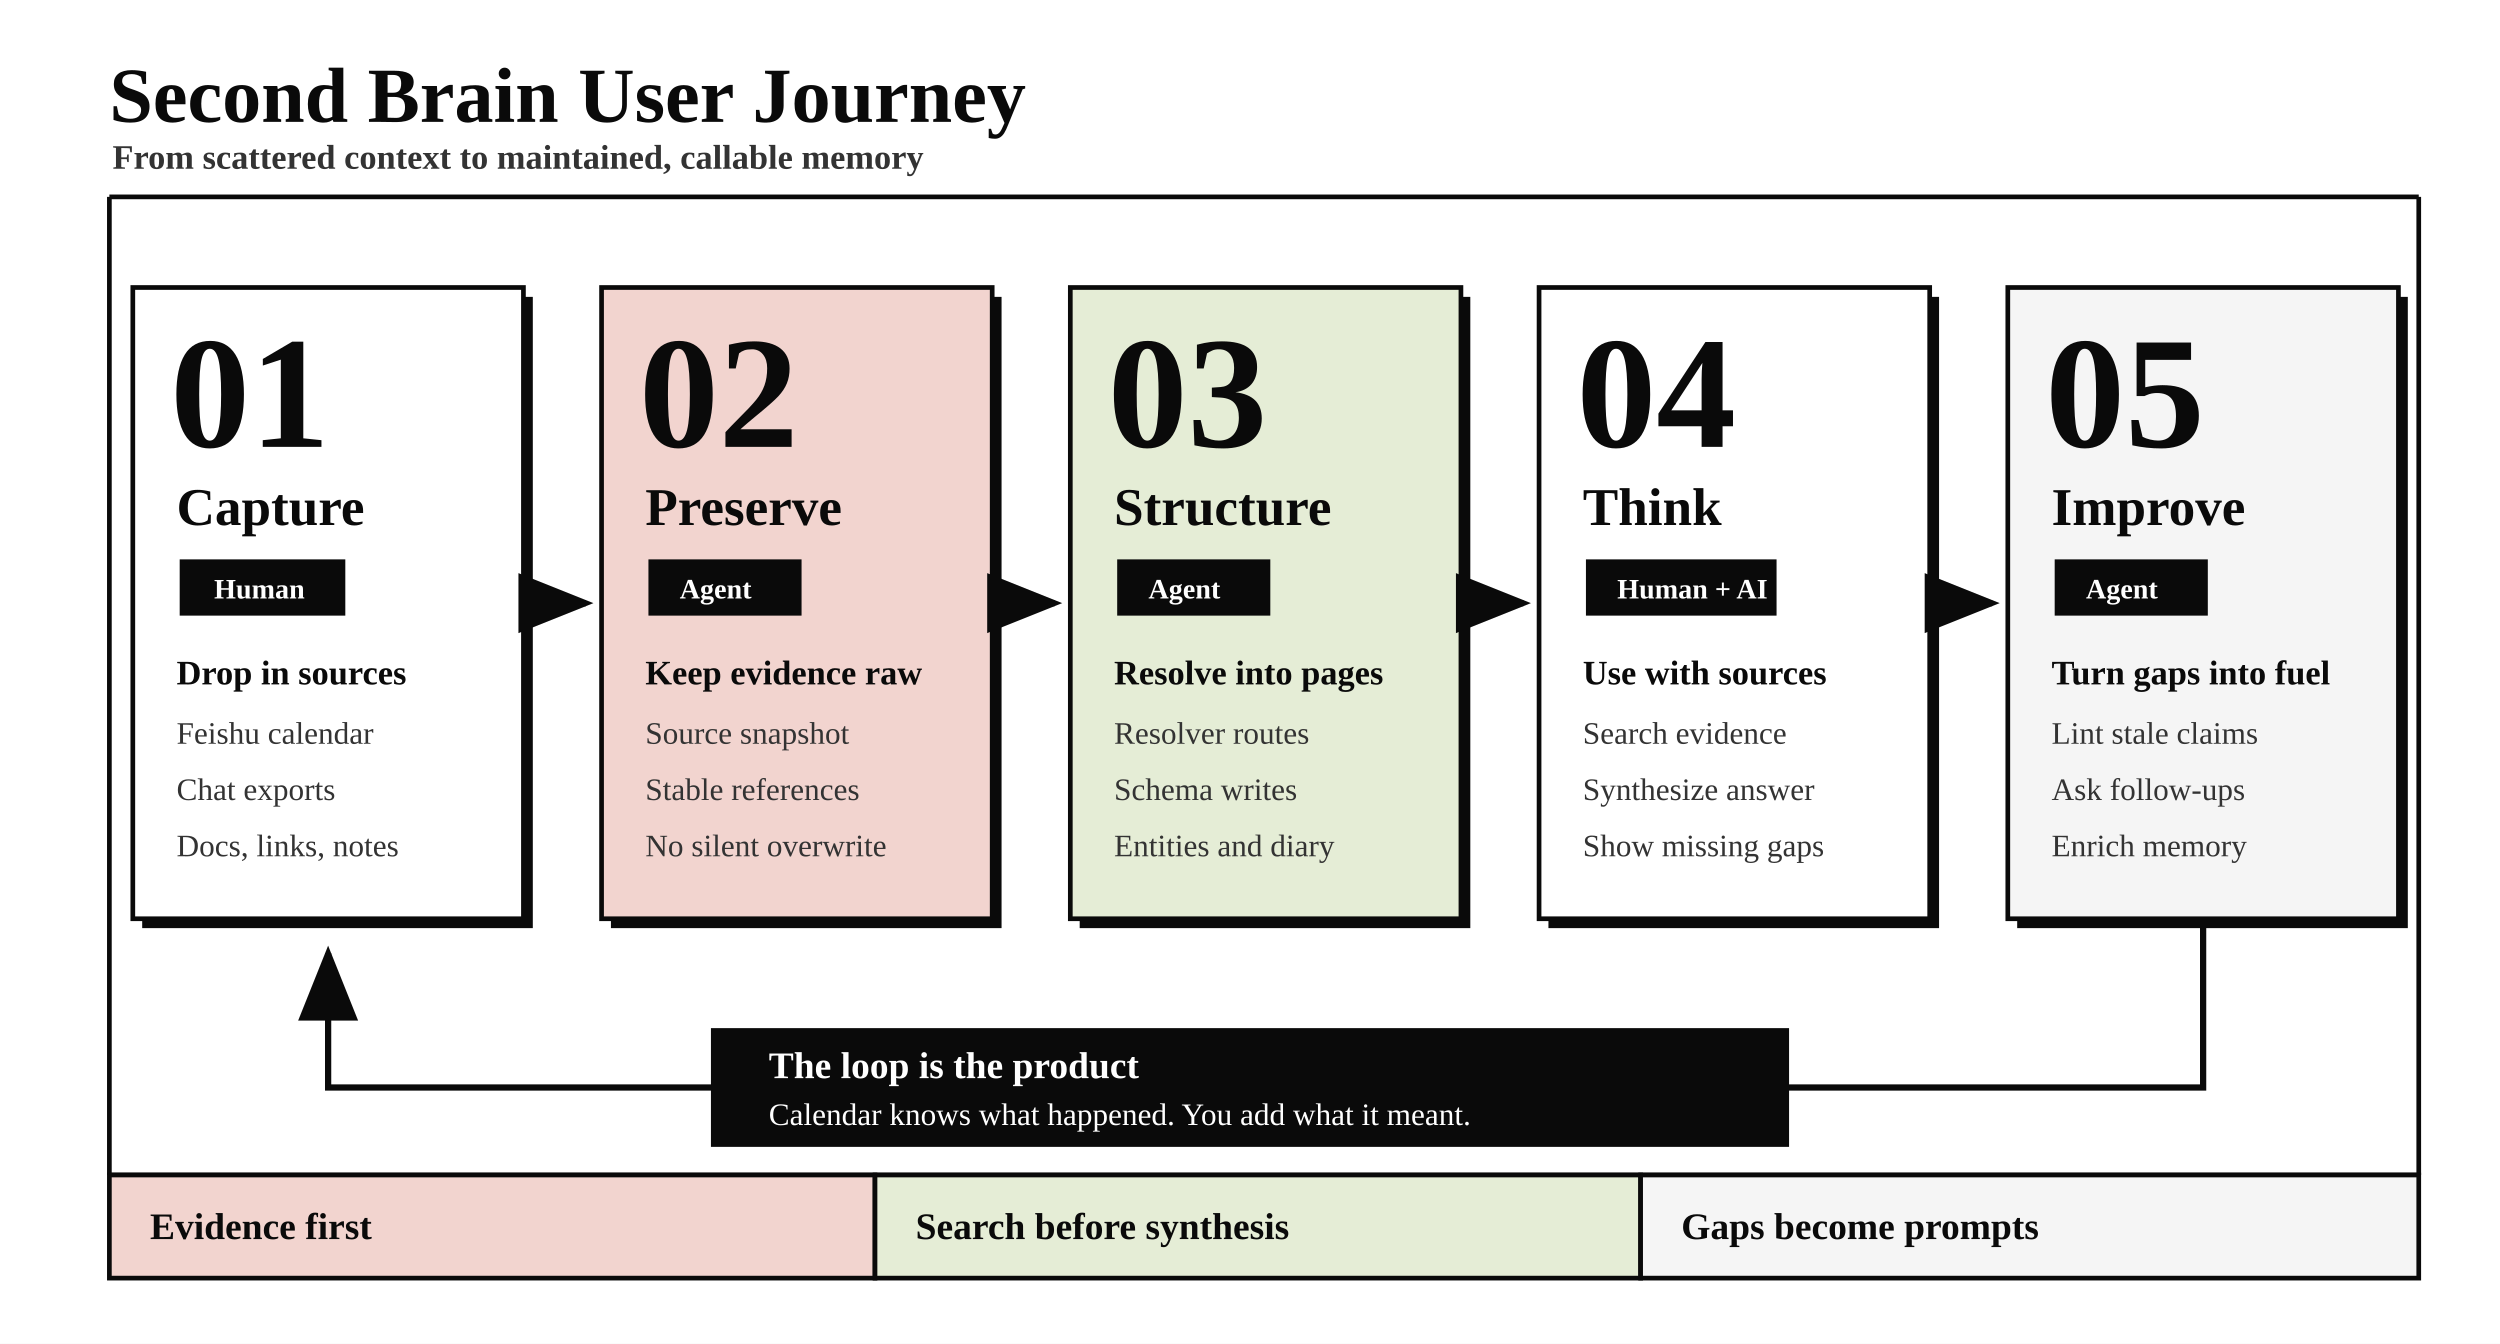
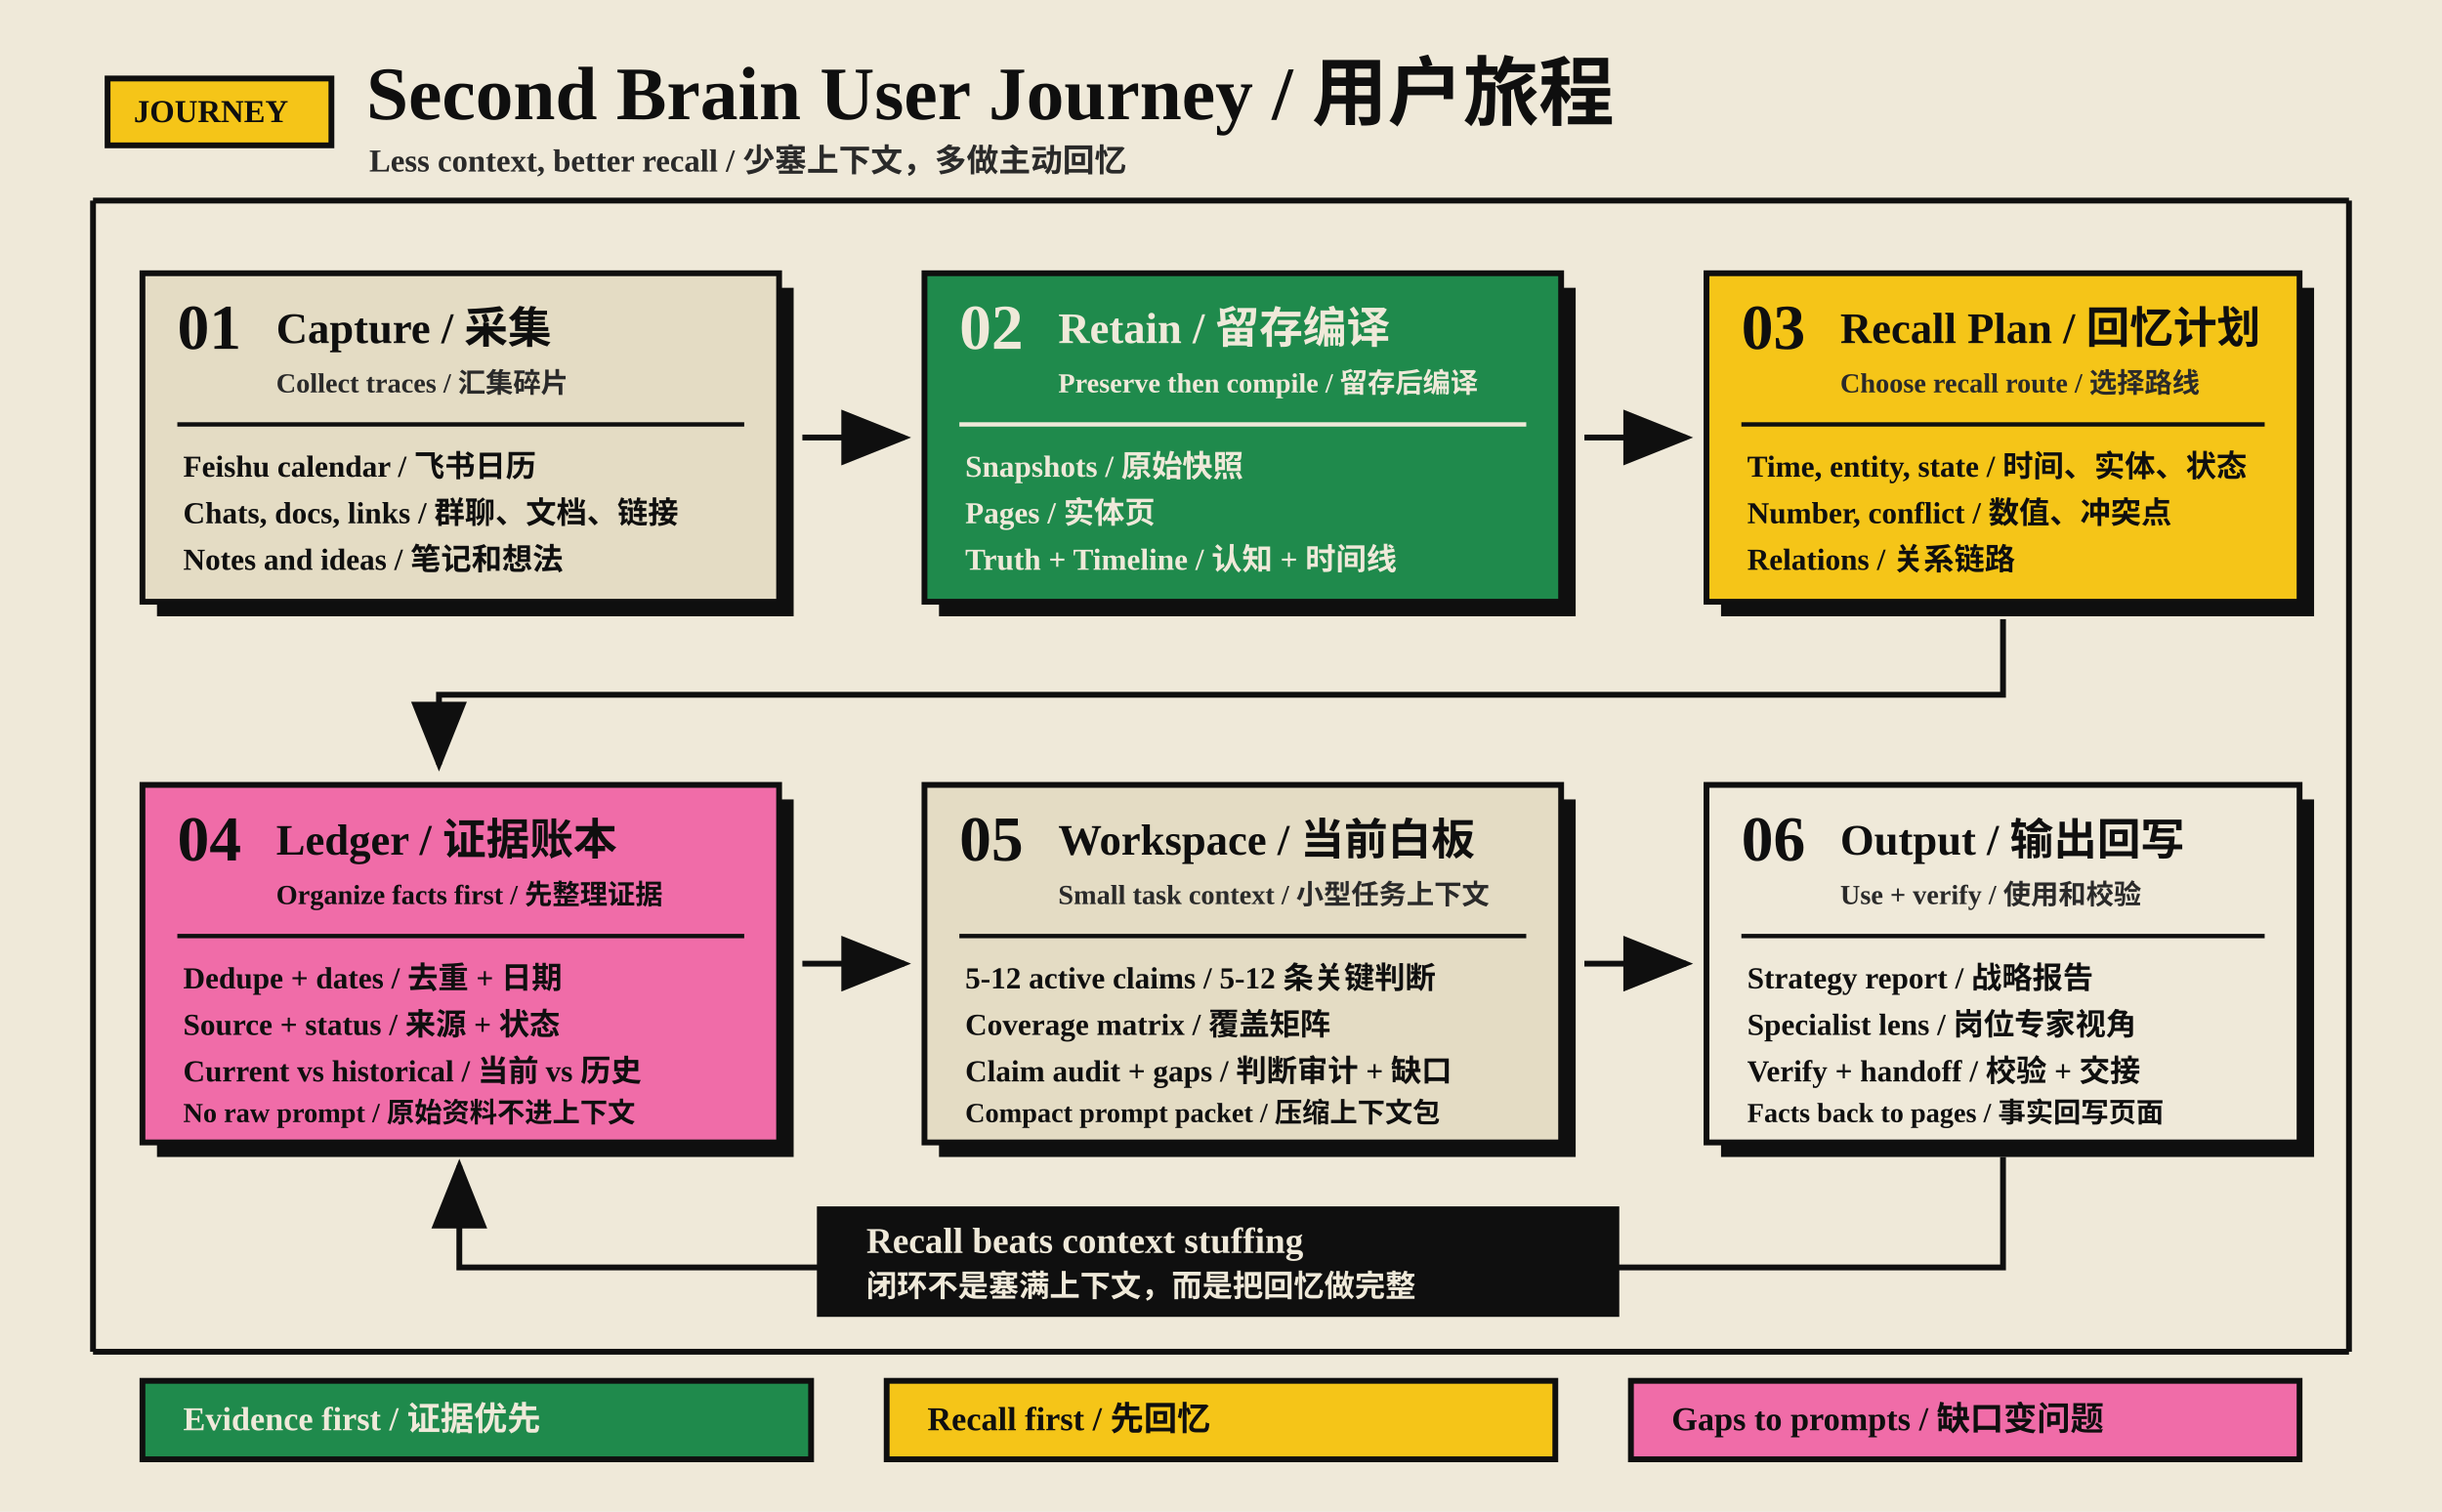
- <svg xmlns="http://www.w3.org/2000/svg" width="1600" height="860" viewBox="0 0 1600 860" fill="none" role="img" aria-labelledby="title desc">
+ <svg xmlns="http://www.w3.org/2000/svg" width="1680" height="1040" viewBox="0 0 1680 1040" fill="none" role="img" aria-labelledby="title desc">
  <defs>
    <marker id="arrow" markerWidth="12" markerHeight="12" refX="9" refY="4" orient="auto" markerUnits="strokeWidth" viewBox="0 0 10 8">
-       <path d="M0 0 L10 4 L0 8 z" fill="#0A0A0A" />
+       <path d="M0 0 L10 4 L0 8 z" fill="#0F0F0F" />
    </marker>
  </defs>
-   <rect x="0" y="0" width="1600" height="860" fill="#FFFFFF" />
-   <line x1="70" y1="126" x2="1548" y2="126" stroke="#0A0A0A" stroke-width="3" />
-   <line x1="70" y1="752" x2="1548" y2="752" stroke="#0A0A0A" stroke-width="3" />
-   <line x1="70" y1="126" x2="70" y2="752" stroke="#0A0A0A" stroke-width="3" />
-   <line x1="1548" y1="126" x2="1548" y2="752" stroke="#0A0A0A" stroke-width="3" />
-   <text x="70" y="78" fill="#0A0A0A" font-size="50" font-weight="800">Second Brain User Journey</text>
-   <text x="72" y="108" fill="#333333" font-size="22" font-weight="600">From scattered context to maintained, callable memory</text>
-   <g transform="translate(85 184)">
-     <rect x="6" y="6" width="250" height="404" fill="#0A0A0A" />
-     <rect x="0" y="0" width="250" height="404" fill="#FFFFFF" stroke="#0A0A0A" stroke-width="3" />
-     <text x="24" y="102" fill="#0A0A0A" font-size="102" font-weight="900">01</text>
-     <text x="28" y="152" fill="#0A0A0A" font-size="34" font-weight="800">Capture</text>
-     <rect x="30" y="174" width="106" height="36" fill="#0A0A0A" />
-     <text x="52" y="199" fill="#FFFFFF" font-size="18" font-weight="700">Human</text>
-     <text x="28" y="254" fill="#0A0A0A" font-size="22" font-weight="800">Drop in sources</text>
-     <text x="28" y="292" fill="#333333" font-size="20">Feishu calendar</text>
-     <text x="28" y="328" fill="#333333" font-size="20">Chat exports</text>
-     <text x="28" y="364" fill="#333333" font-size="20">Docs, links, notes</text>
+   <rect x="0" y="0" width="1680" height="1040" fill="#EFE9D9" />
+   <line x1="64" y1="138" x2="1616" y2="138" stroke="#0F0F0F" stroke-width="4" />
+   <line x1="64" y1="930" x2="1616" y2="930" stroke="#0F0F0F" stroke-width="4" />
+   <line x1="64" y1="138" x2="64" y2="930" stroke="#0F0F0F" stroke-width="4" />
+   <line x1="1616" y1="138" x2="1616" y2="930" stroke="#0F0F0F" stroke-width="4" />
+   <rect x="74" y="54" width="154" height="46" fill="#F5C518" stroke="#0F0F0F" stroke-width="4" />
+   <text x="92" y="84" fill="#0F0F0F" font-size="22" font-weight="800">JOURNEY</text>
+   <text x="252" y="82" fill="#0F0F0F" font-size="52" font-weight="900">Second Brain User Journey / 用户旅程</text>
+   <text x="254" y="118" fill="#2A2A2A" font-size="22" font-weight="700">Less context, better recall / 少塞上下文，多做主动回忆</text>
+   <g transform="translate(98 188)">
+     <rect x="10" y="10" width="438" height="226" fill="#0F0F0F" />
+     <rect x="0" y="0" width="438" height="226" fill="#E4DCC4" stroke="#0F0F0F" stroke-width="4" />
+     <text x="24" y="52" fill="#0F0F0F" font-size="44" font-weight="900">01</text>
+     <text x="92" y="48" fill="#0F0F0F" font-size="30" font-weight="900">Capture / 采集</text>
+     <text x="92" y="82" fill="#2A2A2A" font-size="19" font-weight="700">Collect traces / 汇集碎片</text>
+     <line x1="24" y1="104" x2="414" y2="104" stroke="#0F0F0F" stroke-width="3" />
+     <text x="28" y="140" fill="#0F0F0F" font-size="21" font-weight="800">Feishu calendar / 飞书日历</text>
+     <text x="28" y="172" fill="#0F0F0F" font-size="21" font-weight="800">Chats, docs, links / 群聊、文档、链接</text>
+     <text x="28" y="204" fill="#0F0F0F" font-size="21" font-weight="800">Notes and ideas / 笔记和想法</text>
  </g>
-   <line x1="345" y1="386" x2="375" y2="386" stroke="#0A0A0A" stroke-width="4" marker-end="url(#arrow)" />
-   <g transform="translate(385 184)">
-     <rect x="6" y="6" width="250" height="404" fill="#0A0A0A" />
-     <rect x="0" y="0" width="250" height="404" fill="#F2D4CF" stroke="#0A0A0A" stroke-width="3" />
-     <text x="24" y="102" fill="#0A0A0A" font-size="102" font-weight="900">02</text>
-     <text x="28" y="152" fill="#0A0A0A" font-size="34" font-weight="800">Preserve</text>
-     <rect x="30" y="174" width="98" height="36" fill="#0A0A0A" />
-     <text x="50" y="199" fill="#FFFFFF" font-size="18" font-weight="700">Agent</text>
-     <text x="28" y="254" fill="#0A0A0A" font-size="22" font-weight="800">Keep evidence raw</text>
-     <text x="28" y="292" fill="#333333" font-size="20">Source snapshot</text>
-     <text x="28" y="328" fill="#333333" font-size="20">Stable references</text>
-     <text x="28" y="364" fill="#333333" font-size="20">No silent overwrite</text>
+   <line x1="552" y1="301" x2="622" y2="301" stroke="#0F0F0F" stroke-width="4" marker-end="url(#arrow)" />
+   <g transform="translate(636 188)">
+     <rect x="10" y="10" width="438" height="226" fill="#0F0F0F" />
+     <rect x="0" y="0" width="438" height="226" fill="#1F8A4C" stroke="#0F0F0F" stroke-width="4" />
+     <text x="24" y="52" fill="#EFE9D9" font-size="44" font-weight="900">02</text>
+     <text x="92" y="48" fill="#EFE9D9" font-size="30" font-weight="900">Retain / 留存编译</text>
+     <text x="92" y="82" fill="#EFE9D9" font-size="19" font-weight="700">Preserve then compile / 留存后编译</text>
+     <line x1="24" y1="104" x2="414" y2="104" stroke="#EFE9D9" stroke-width="3" />
+     <text x="28" y="140" fill="#EFE9D9" font-size="21" font-weight="800">Snapshots / 原始快照</text>
+     <text x="28" y="172" fill="#EFE9D9" font-size="21" font-weight="800">Pages / 实体页</text>
+     <text x="28" y="204" fill="#EFE9D9" font-size="21" font-weight="800">Truth + Timeline / 认知 + 时间线</text>
  </g>
-   <line x1="645" y1="386" x2="675" y2="386" stroke="#0A0A0A" stroke-width="4" marker-end="url(#arrow)" />
-   <g transform="translate(685 184)">
-     <rect x="6" y="6" width="250" height="404" fill="#0A0A0A" />
-     <rect x="0" y="0" width="250" height="404" fill="#E5EDD6" stroke="#0A0A0A" stroke-width="3" />
-     <text x="24" y="102" fill="#0A0A0A" font-size="102" font-weight="900">03</text>
-     <text x="28" y="152" fill="#0A0A0A" font-size="34" font-weight="800">Structure</text>
-     <rect x="30" y="174" width="98" height="36" fill="#0A0A0A" />
-     <text x="50" y="199" fill="#FFFFFF" font-size="18" font-weight="700">Agent</text>
-     <text x="28" y="254" fill="#0A0A0A" font-size="22" font-weight="800">Resolve into pages</text>
-     <text x="28" y="292" fill="#333333" font-size="20">Resolver routes</text>
-     <text x="28" y="328" fill="#333333" font-size="20">Schema writes</text>
-     <text x="28" y="364" fill="#333333" font-size="20">Entities and diary</text>
+   <line x1="1090" y1="301" x2="1160" y2="301" stroke="#0F0F0F" stroke-width="4" marker-end="url(#arrow)" />
+   <g transform="translate(1174 188)">
+     <rect x="10" y="10" width="408" height="226" fill="#0F0F0F" />
+     <rect x="0" y="0" width="408" height="226" fill="#F5C518" stroke="#0F0F0F" stroke-width="4" />
+     <text x="24" y="52" fill="#0F0F0F" font-size="44" font-weight="900">03</text>
+     <text x="92" y="48" fill="#0F0F0F" font-size="30" font-weight="900">Recall Plan / 回忆计划</text>
+     <text x="92" y="82" fill="#2A2A2A" font-size="19" font-weight="700">Choose recall route / 选择路线</text>
+     <line x1="24" y1="104" x2="384" y2="104" stroke="#0F0F0F" stroke-width="3" />
+     <text x="28" y="140" fill="#0F0F0F" font-size="21" font-weight="800">Time, entity, state / 时间、实体、状态</text>
+     <text x="28" y="172" fill="#0F0F0F" font-size="21" font-weight="800">Number, conflict / 数值、冲突点</text>
+     <text x="28" y="204" fill="#0F0F0F" font-size="21" font-weight="800">Relations / 关系链路</text>
  </g>
-   <line x1="945" y1="386" x2="975" y2="386" stroke="#0A0A0A" stroke-width="4" marker-end="url(#arrow)" />
-   <g transform="translate(985 184)">
-     <rect x="6" y="6" width="250" height="404" fill="#0A0A0A" />
-     <rect x="0" y="0" width="250" height="404" fill="#FFFFFF" stroke="#0A0A0A" stroke-width="3" />
-     <text x="24" y="102" fill="#0A0A0A" font-size="102" font-weight="900">04</text>
-     <text x="28" y="152" fill="#0A0A0A" font-size="34" font-weight="800">Think</text>
-     <rect x="30" y="174" width="122" height="36" fill="#0A0A0A" />
-     <text x="50" y="199" fill="#FFFFFF" font-size="18" font-weight="700">Human + AI</text>
-     <text x="28" y="254" fill="#0A0A0A" font-size="22" font-weight="800">Use with sources</text>
-     <text x="28" y="292" fill="#333333" font-size="20">Search evidence</text>
-     <text x="28" y="328" fill="#333333" font-size="20">Synthesize answer</text>
-     <text x="28" y="364" fill="#333333" font-size="20">Show missing gaps</text>
+   <polyline points="1378,426 1378,478 302,478 302,526" fill="none" stroke="#0F0F0F" stroke-width="4" marker-end="url(#arrow)" />
+   <g transform="translate(98 540)">
+     <rect x="10" y="10" width="438" height="246" fill="#0F0F0F" />
+     <rect x="0" y="0" width="438" height="246" fill="#F06CA8" stroke="#0F0F0F" stroke-width="4" />
+     <text x="24" y="52" fill="#0F0F0F" font-size="44" font-weight="900">04</text>
+     <text x="92" y="48" fill="#0F0F0F" font-size="30" font-weight="900">Ledger / 证据账本</text>
+     <text x="92" y="82" fill="#0F0F0F" font-size="19" font-weight="800">Organize facts first / 先整理证据</text>
+     <line x1="24" y1="104" x2="414" y2="104" stroke="#0F0F0F" stroke-width="3" />
+     <text x="28" y="140" fill="#0F0F0F" font-size="21" font-weight="800">Dedupe + dates / 去重 + 日期</text>
+     <text x="28" y="172" fill="#0F0F0F" font-size="21" font-weight="800">Source + status / 来源 + 状态</text>
+     <text x="28" y="204" fill="#0F0F0F" font-size="21" font-weight="800">Current vs historical / 当前 vs 历史</text>
+     <text x="28" y="232" fill="#0F0F0F" font-size="19" font-weight="700">No raw prompt / 原始资料不进上下文</text>
  </g>
-   <line x1="1245" y1="386" x2="1275" y2="386" stroke="#0A0A0A" stroke-width="4" marker-end="url(#arrow)" />
-   <g transform="translate(1285 184)">
-     <rect x="6" y="6" width="250" height="404" fill="#0A0A0A" />
-     <rect x="0" y="0" width="250" height="404" fill="#F5F5F5" stroke="#0A0A0A" stroke-width="3" />
-     <text x="24" y="102" fill="#0A0A0A" font-size="102" font-weight="900">05</text>
-     <text x="28" y="152" fill="#0A0A0A" font-size="34" font-weight="800">Improve</text>
-     <rect x="30" y="174" width="98" height="36" fill="#0A0A0A" />
-     <text x="50" y="199" fill="#FFFFFF" font-size="18" font-weight="700">Agent</text>
-     <text x="28" y="254" fill="#0A0A0A" font-size="22" font-weight="800">Turn gaps into fuel</text>
-     <text x="28" y="292" fill="#333333" font-size="20">Lint stale claims</text>
-     <text x="28" y="328" fill="#333333" font-size="20">Ask follow-ups</text>
-     <text x="28" y="364" fill="#333333" font-size="20">Enrich memory</text>
+   <line x1="552" y1="663" x2="622" y2="663" stroke="#0F0F0F" stroke-width="4" marker-end="url(#arrow)" />
+   <g transform="translate(636 540)">
+     <rect x="10" y="10" width="438" height="246" fill="#0F0F0F" />
+     <rect x="0" y="0" width="438" height="246" fill="#E4DCC4" stroke="#0F0F0F" stroke-width="4" />
+     <text x="24" y="52" fill="#0F0F0F" font-size="44" font-weight="900">05</text>
+     <text x="92" y="48" fill="#0F0F0F" font-size="30" font-weight="900">Workspace / 当前白板</text>
+     <text x="92" y="82" fill="#2A2A2A" font-size="19" font-weight="700">Small task context / 小型任务上下文</text>
+     <line x1="24" y1="104" x2="414" y2="104" stroke="#0F0F0F" stroke-width="3" />
+     <text x="28" y="140" fill="#0F0F0F" font-size="21" font-weight="800">5-12 active claims / 5-12 条关键判断</text>
+     <text x="28" y="172" fill="#0F0F0F" font-size="21" font-weight="800">Coverage matrix / 覆盖矩阵</text>
+     <text x="28" y="204" fill="#0F0F0F" font-size="21" font-weight="800">Claim audit + gaps / 判断审计 + 缺口</text>
+     <text x="28" y="232" fill="#0F0F0F" font-size="19" font-weight="700">Compact prompt packet / 压缩上下文包</text>
  </g>
-   <polyline points="1410,588 1410,696 210,696 210,610" fill="none" stroke="#0A0A0A" stroke-width="4" marker-end="url(#arrow)" />
-   <rect x="455" y="658" width="690" height="76" fill="#0A0A0A" />
-   <text x="492" y="690" fill="#FFFFFF" font-size="24" font-weight="800">The loop is the product</text>
-   <text x="492" y="720" fill="#FFFFFF" font-size="20">Calendar knows what happened. You add what it meant.</text>
-   <rect x="70" y="752" width="490" height="66" fill="#F2D4CF" stroke="#0A0A0A" stroke-width="3" />
-   <text x="96" y="793" fill="#0A0A0A" font-size="24" font-weight="800">Evidence first</text>
-   <rect x="560" y="752" width="490" height="66" fill="#E5EDD6" stroke="#0A0A0A" stroke-width="3" />
-   <text x="586" y="793" fill="#0A0A0A" font-size="24" font-weight="800">Search before synthesis</text>
-   <rect x="1050" y="752" width="498" height="66" fill="#F5F5F5" stroke="#0A0A0A" stroke-width="3" />
-   <text x="1076" y="793" fill="#0A0A0A" font-size="24" font-weight="800">Gaps become prompts</text>
+   <line x1="1090" y1="663" x2="1160" y2="663" stroke="#0F0F0F" stroke-width="4" marker-end="url(#arrow)" />
+   <g transform="translate(1174 540)">
+     <rect x="10" y="10" width="408" height="246" fill="#0F0F0F" />
+     <rect x="0" y="0" width="408" height="246" fill="#EFE9D9" stroke="#0F0F0F" stroke-width="4" />
+     <text x="24" y="52" fill="#0F0F0F" font-size="44" font-weight="900">06</text>
+     <text x="92" y="48" fill="#0F0F0F" font-size="30" font-weight="900">Output / 输出回写</text>
+     <text x="92" y="82" fill="#2A2A2A" font-size="19" font-weight="700">Use + verify / 使用和校验</text>
+     <line x1="24" y1="104" x2="384" y2="104" stroke="#0F0F0F" stroke-width="3" />
+     <text x="28" y="140" fill="#0F0F0F" font-size="21" font-weight="800">Strategy report / 战略报告</text>
+     <text x="28" y="172" fill="#0F0F0F" font-size="21" font-weight="800">Specialist lens / 岗位专家视角</text>
+     <text x="28" y="204" fill="#0F0F0F" font-size="21" font-weight="800">Verify + handoff / 校验 + 交接</text>
+     <text x="28" y="232" fill="#0F0F0F" font-size="19" font-weight="700">Facts back to pages / 事实回写页面</text>
+   </g>
+   <polyline points="1378,796 1378,872 316,872 316,802" fill="none" stroke="#0F0F0F" stroke-width="4" marker-end="url(#arrow)" />
+   <rect x="562" y="830" width="552" height="76" fill="#0F0F0F" />
+   <text x="596" y="862" fill="#EFE9D9" font-size="25" font-weight="900">Recall beats context stuffing</text>
+   <text x="596" y="892" fill="#EFE9D9" font-size="21" font-weight="700">闭环不是塞满上下文，而是把回忆做完整</text>
+   <rect x="98" y="950" width="460" height="54" fill="#1F8A4C" stroke="#0F0F0F" stroke-width="4" />
+   <text x="126" y="984" fill="#EFE9D9" font-size="23" font-weight="900">Evidence first / 证据优先</text>
+   <rect x="610" y="950" width="460" height="54" fill="#F5C518" stroke="#0F0F0F" stroke-width="4" />
+   <text x="638" y="984" fill="#0F0F0F" font-size="23" font-weight="900">Recall first / 先回忆</text>
+   <rect x="1122" y="950" width="460" height="54" fill="#F06CA8" stroke="#0F0F0F" stroke-width="4" />
+   <text x="1150" y="984" fill="#0F0F0F" font-size="23" font-weight="900">Gaps to prompts / 缺口变问题</text>
</svg>
